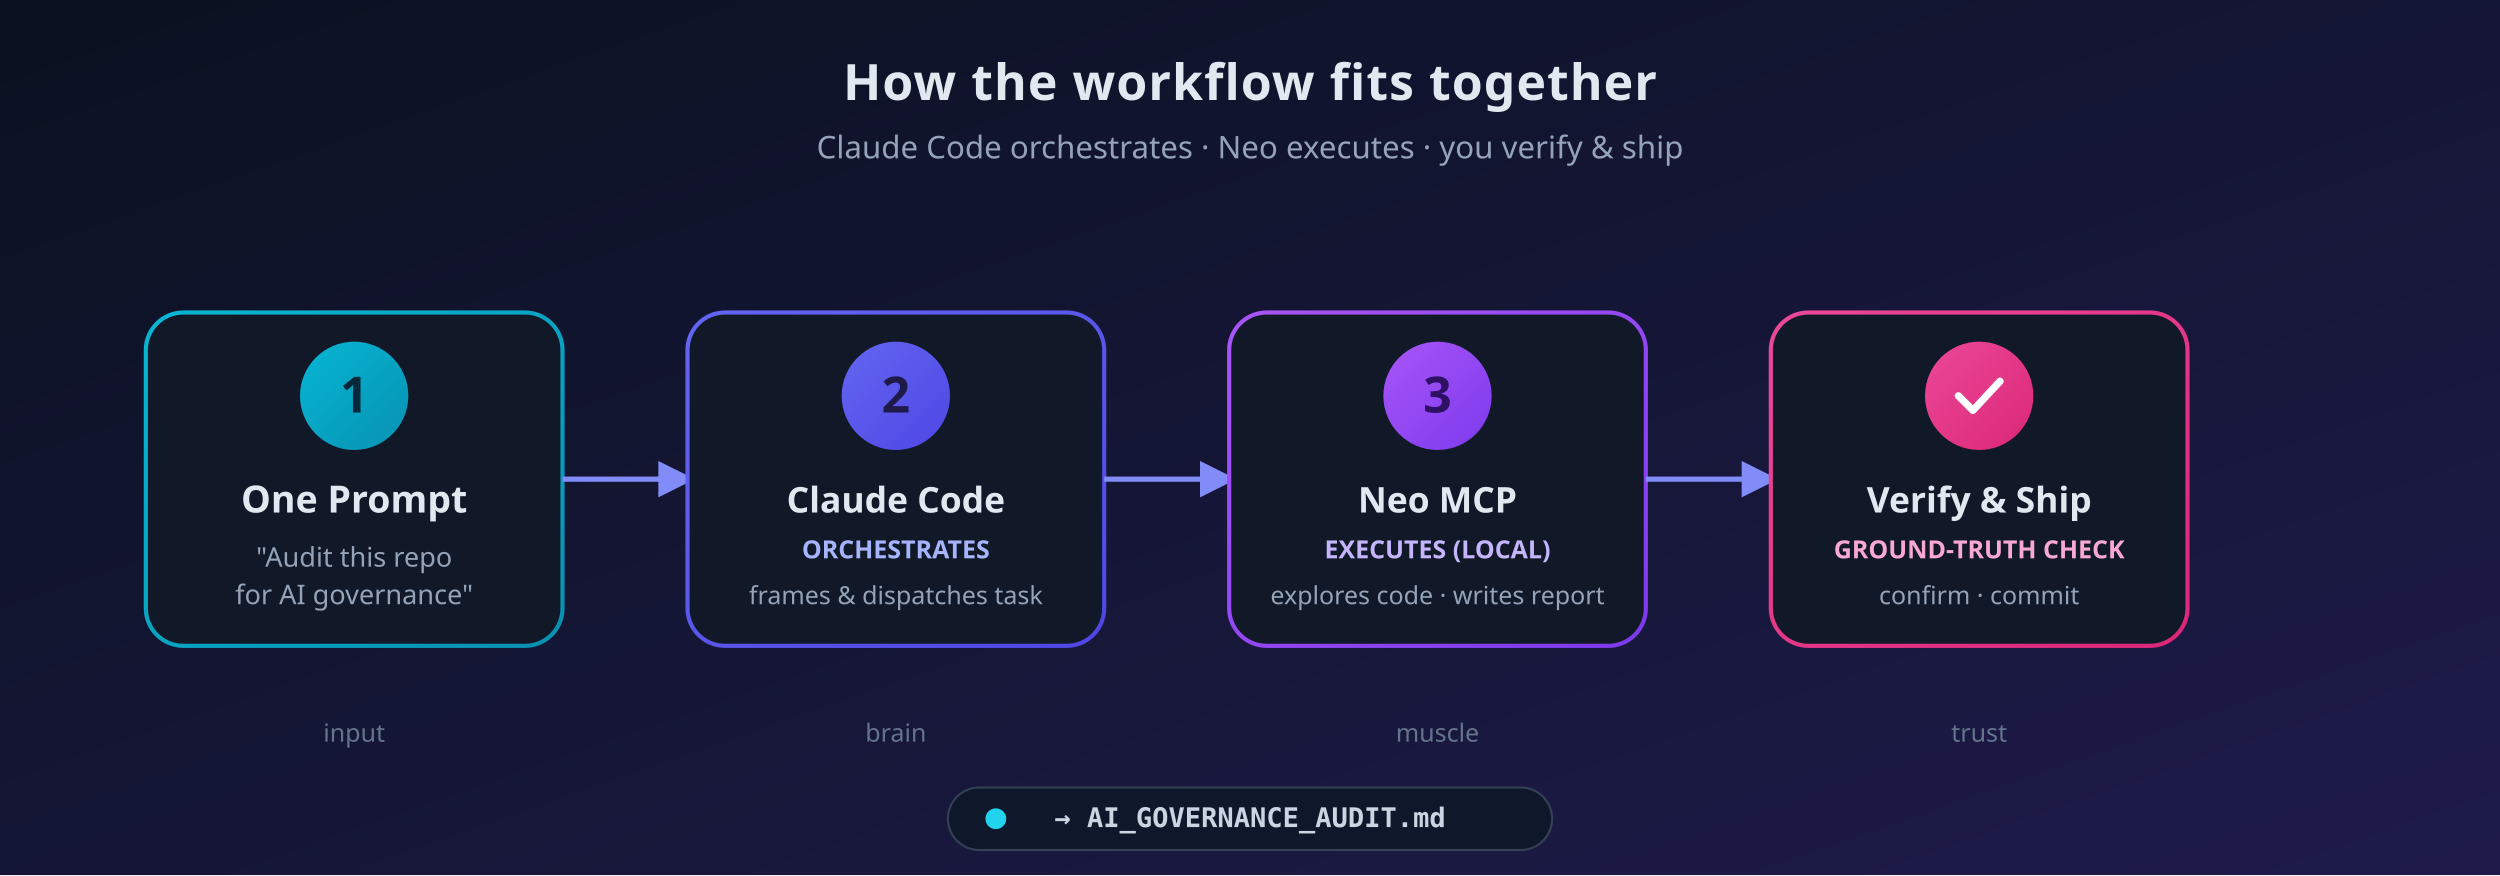
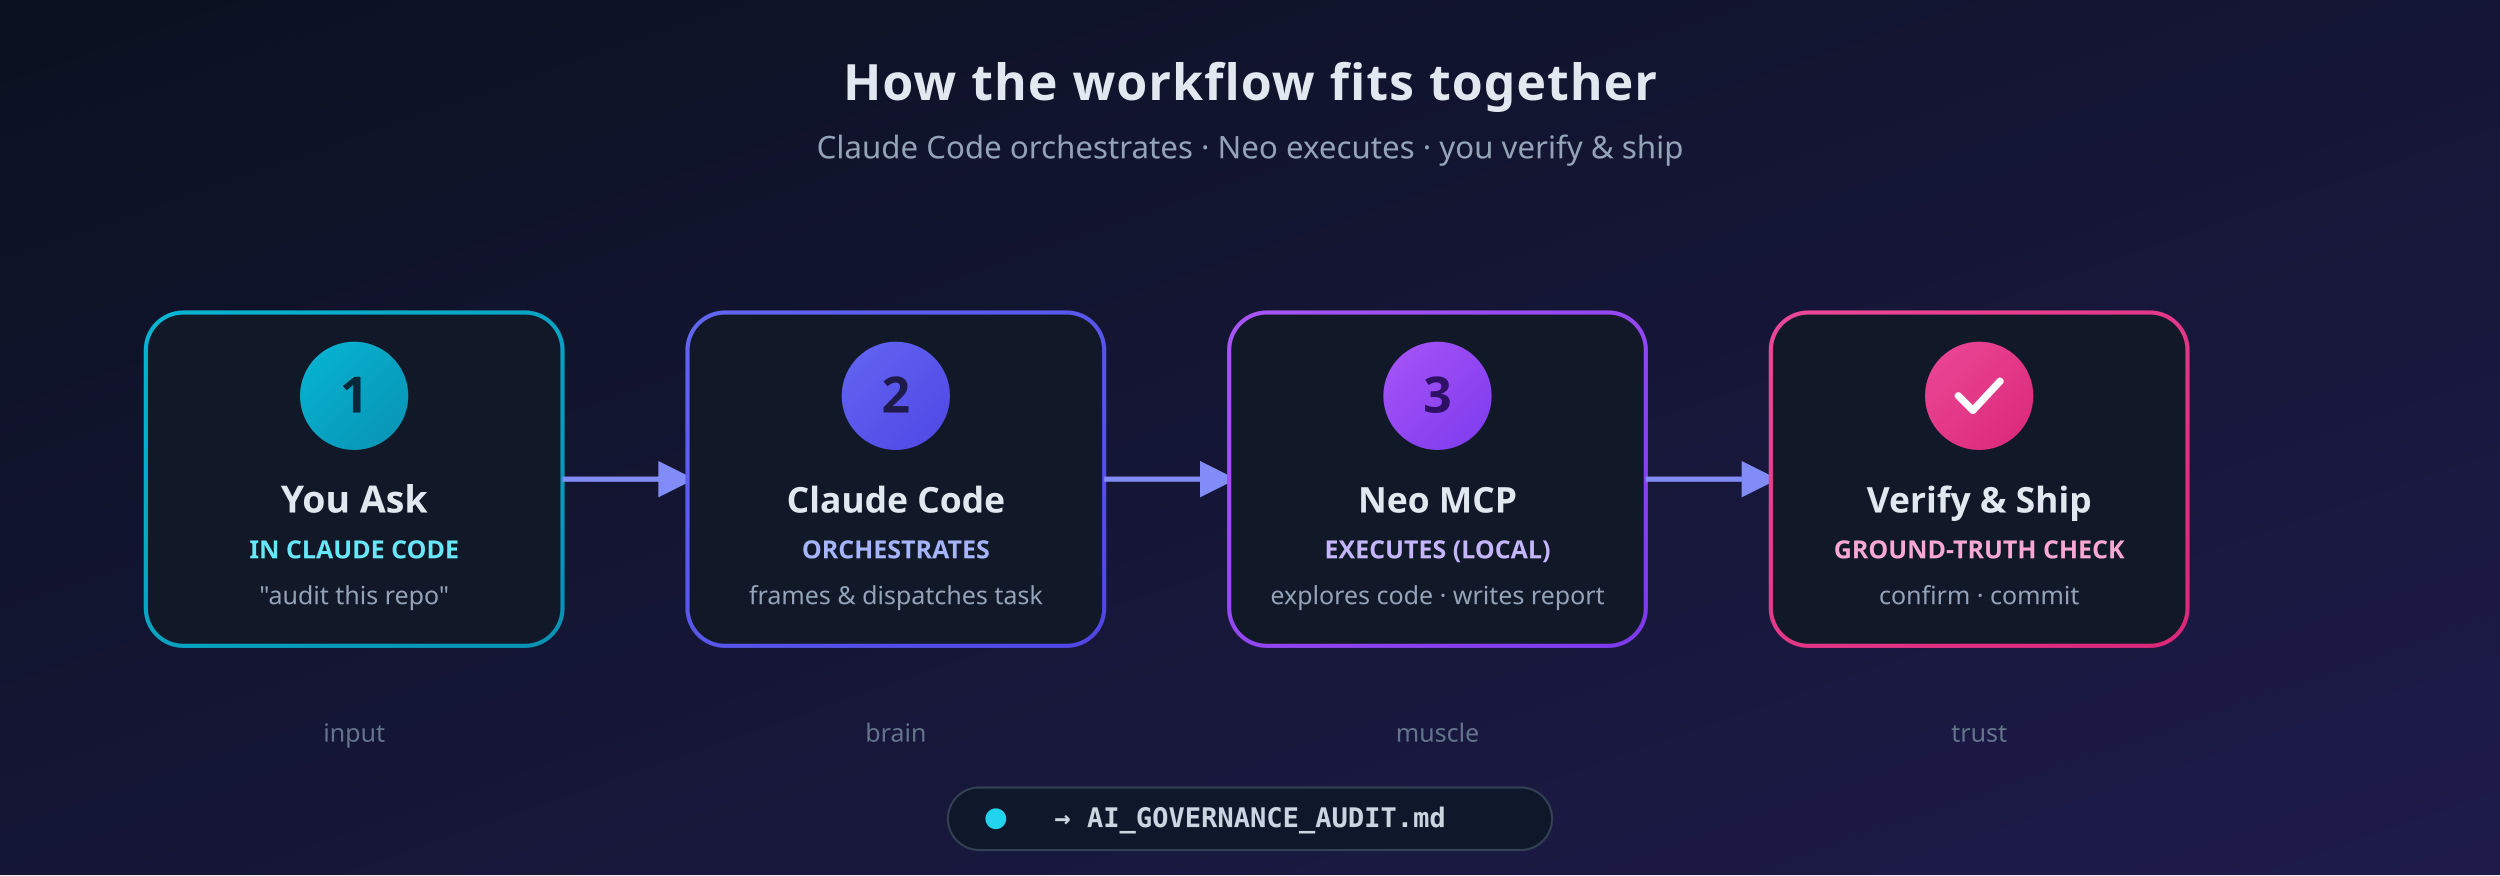
<svg xmlns="http://www.w3.org/2000/svg" viewBox="0 0 1200 420" width="1200" height="420" font-family="'Segoe UI', system-ui, -apple-system, sans-serif">
  <defs>
    <linearGradient id="wbg" x1="0" y1="0" x2="1" y2="1">
      <stop offset="0" stop-color="#0b1120" />
      <stop offset="1" stop-color="#1e1b4b" />
    </linearGradient>
    <linearGradient id="cyan" x1="0" y1="0" x2="1" y2="1">
      <stop offset="0" stop-color="#06b6d4" />
      <stop offset="1" stop-color="#0891b2" />
    </linearGradient>
    <linearGradient id="indigo" x1="0" y1="0" x2="1" y2="1">
      <stop offset="0" stop-color="#6366f1" />
      <stop offset="1" stop-color="#4f46e5" />
    </linearGradient>
    <linearGradient id="violet" x1="0" y1="0" x2="1" y2="1">
      <stop offset="0" stop-color="#a855f7" />
      <stop offset="1" stop-color="#7c3aed" />
    </linearGradient>
    <linearGradient id="pink" x1="0" y1="0" x2="1" y2="1">
      <stop offset="0" stop-color="#ec4899" />
      <stop offset="1" stop-color="#db2777" />
    </linearGradient>
    <linearGradient id="flow" x1="0" y1="0" x2="1" y2="0">
      <stop offset="0" stop-color="#22d3ee" />
      <stop offset="1" stop-color="#e879f9" />
    </linearGradient>
    <marker id="arrow" viewBox="0 0 10 10" refX="8" refY="5" markerWidth="7" markerHeight="7" orient="auto-start-reverse">
      <path d="M0 0 L10 5 L0 10 z" fill="#818cf8" />
    </marker>
  </defs>
  <rect width="1200" height="420" fill="url(#wbg)" />
  <text x="600" y="48" fill="#e2e8f0" font-size="24" font-weight="800" text-anchor="middle" letter-spacing="0.5">How the workflow fits together</text>
  <text x="600" y="76" fill="#94a3b8" font-size="15" text-anchor="middle">Claude Code orchestrates · Neo executes · you verify &amp; ship</text>
  <path d="M150 230 H1050" stroke="url(#flow)" stroke-width="3" stroke-dasharray="2 8" stroke-linecap="round" opacity="0.6" />
  <g>
    <rect x="70" y="150" width="200" height="160" rx="18" fill="#111827" stroke="url(#cyan)" stroke-width="2" />
    <circle cx="170" cy="190" r="26" fill="url(#cyan)" />
    <text x="170" y="198" fill="#06283b" font-size="24" font-weight="800" text-anchor="middle">1</text>
-     <text x="170" y="246" fill="#e2e8f0" font-size="18" font-weight="700" text-anchor="middle">One Prompt</text>
-     <text x="170" y="272" fill="#94a3b8" font-size="13" text-anchor="middle">"Audit this repo</text>
-     <text x="170" y="290" fill="#94a3b8" font-size="13" text-anchor="middle">for AI governance"</text>
+     <text x="170" y="246" fill="#e2e8f0" font-size="18" font-weight="700" text-anchor="middle">You Ask</text>
+     <text x="170" y="268" fill="#67e8f9" font-size="12" font-weight="600" text-anchor="middle">IN CLAUDE CODE</text>
+     <text x="170" y="290" fill="#94a3b8" font-size="12" text-anchor="middle">"audit this repo"</text>
  </g>
  <line x1="270" y1="230" x2="330" y2="230" stroke="#818cf8" stroke-width="2.5" marker-end="url(#arrow)" />
  <g>
    <rect x="330" y="150" width="200" height="160" rx="18" fill="#111827" stroke="url(#indigo)" stroke-width="2" />
    <circle cx="430" cy="190" r="26" fill="url(#indigo)" />
    <text x="430" y="198" fill="#1e1b4b" font-size="24" font-weight="800" text-anchor="middle">2</text>
    <text x="430" y="246" fill="#e2e8f0" font-size="17" font-weight="700" text-anchor="middle">Claude Code</text>
    <text x="430" y="268" fill="#a5b4fc" font-size="12" font-weight="600" text-anchor="middle">ORCHESTRATES</text>
    <text x="430" y="290" fill="#94a3b8" font-size="12" text-anchor="middle">frames &amp; dispatches task</text>
  </g>
  <line x1="530" y1="230" x2="590" y2="230" stroke="#818cf8" stroke-width="2.5" marker-end="url(#arrow)" />
  <g>
    <rect x="590" y="150" width="200" height="160" rx="18" fill="#111827" stroke="url(#violet)" stroke-width="2" />
    <circle cx="690" cy="190" r="26" fill="url(#violet)" />
    <text x="690" y="198" fill="#2e1065" font-size="24" font-weight="800" text-anchor="middle">3</text>
    <text x="690" y="246" fill="#e2e8f0" font-size="17" font-weight="700" text-anchor="middle">Neo MCP</text>
    <text x="690" y="268" fill="#c4b5fd" font-size="12" font-weight="600" text-anchor="middle">EXECUTES (LOCAL)</text>
    <text x="690" y="290" fill="#94a3b8" font-size="12" text-anchor="middle">explores code · writes report</text>
  </g>
  <line x1="790" y1="230" x2="850" y2="230" stroke="#818cf8" stroke-width="2.5" marker-end="url(#arrow)" />
  <g>
    <rect x="850" y="150" width="200" height="160" rx="18" fill="#111827" stroke="url(#pink)" stroke-width="2" />
    <circle cx="950" cy="190" r="26" fill="url(#pink)" />
    <path d="M940 190 l7 7 l13 -14" stroke="#fff" stroke-width="3.5" fill="none" stroke-linecap="round" stroke-linejoin="round" />
    <text x="950" y="246" fill="#e2e8f0" font-size="17" font-weight="700" text-anchor="middle">Verify &amp; Ship</text>
    <text x="950" y="268" fill="#f9a8d4" font-size="12" font-weight="600" text-anchor="middle">GROUND-TRUTH CHECK</text>
    <text x="950" y="290" fill="#94a3b8" font-size="12" text-anchor="middle">confirm · commit</text>
  </g>
  <g font-size="12" fill="#64748b" text-anchor="middle">
    <text x="170" y="356">input</text>
    <text x="430" y="356">brain</text>
    <text x="690" y="356">muscle</text>
    <text x="950" y="356">trust</text>
  </g>
  <g>
    <rect x="455" y="378" width="290" height="30" rx="15" fill="#0f172a" stroke="#334155" />
    <circle cx="478" cy="393" r="5" fill="#22d3ee" />
    <text x="600" y="397" fill="#cbd5e1" font-size="13" font-weight="600" text-anchor="middle" font-family="monospace">→ AI_GOVERNANCE_AUDIT.md</text>
  </g>
</svg>
